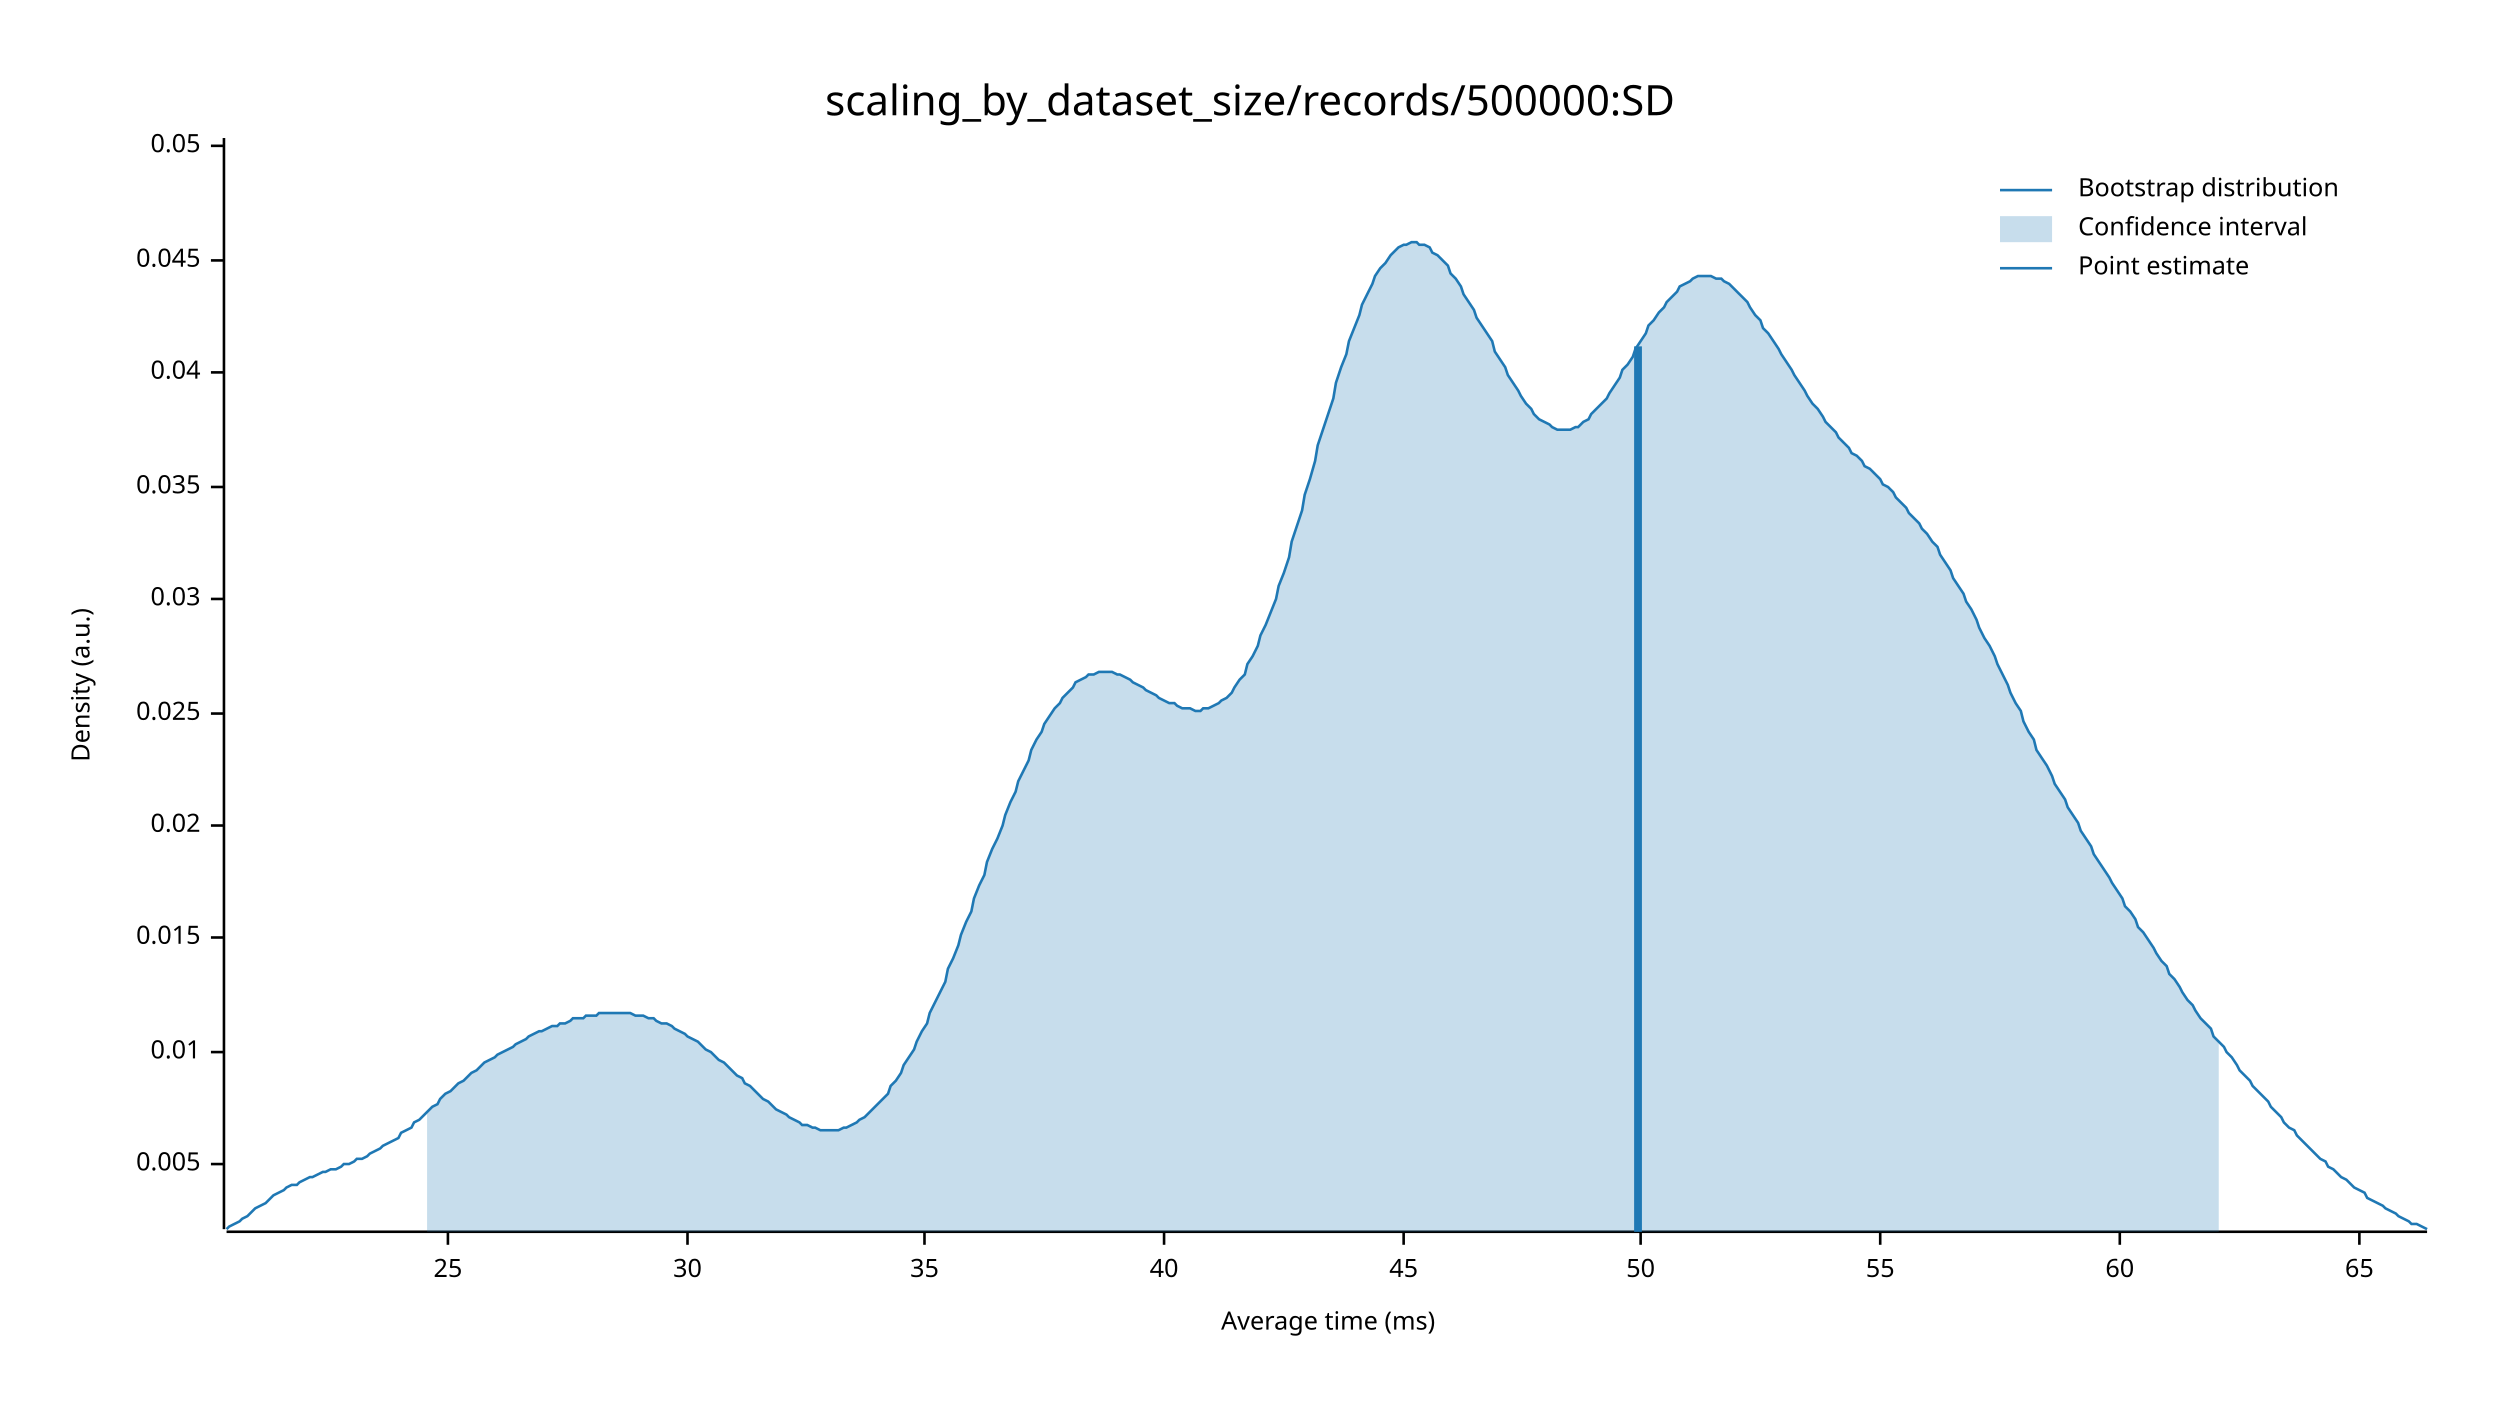
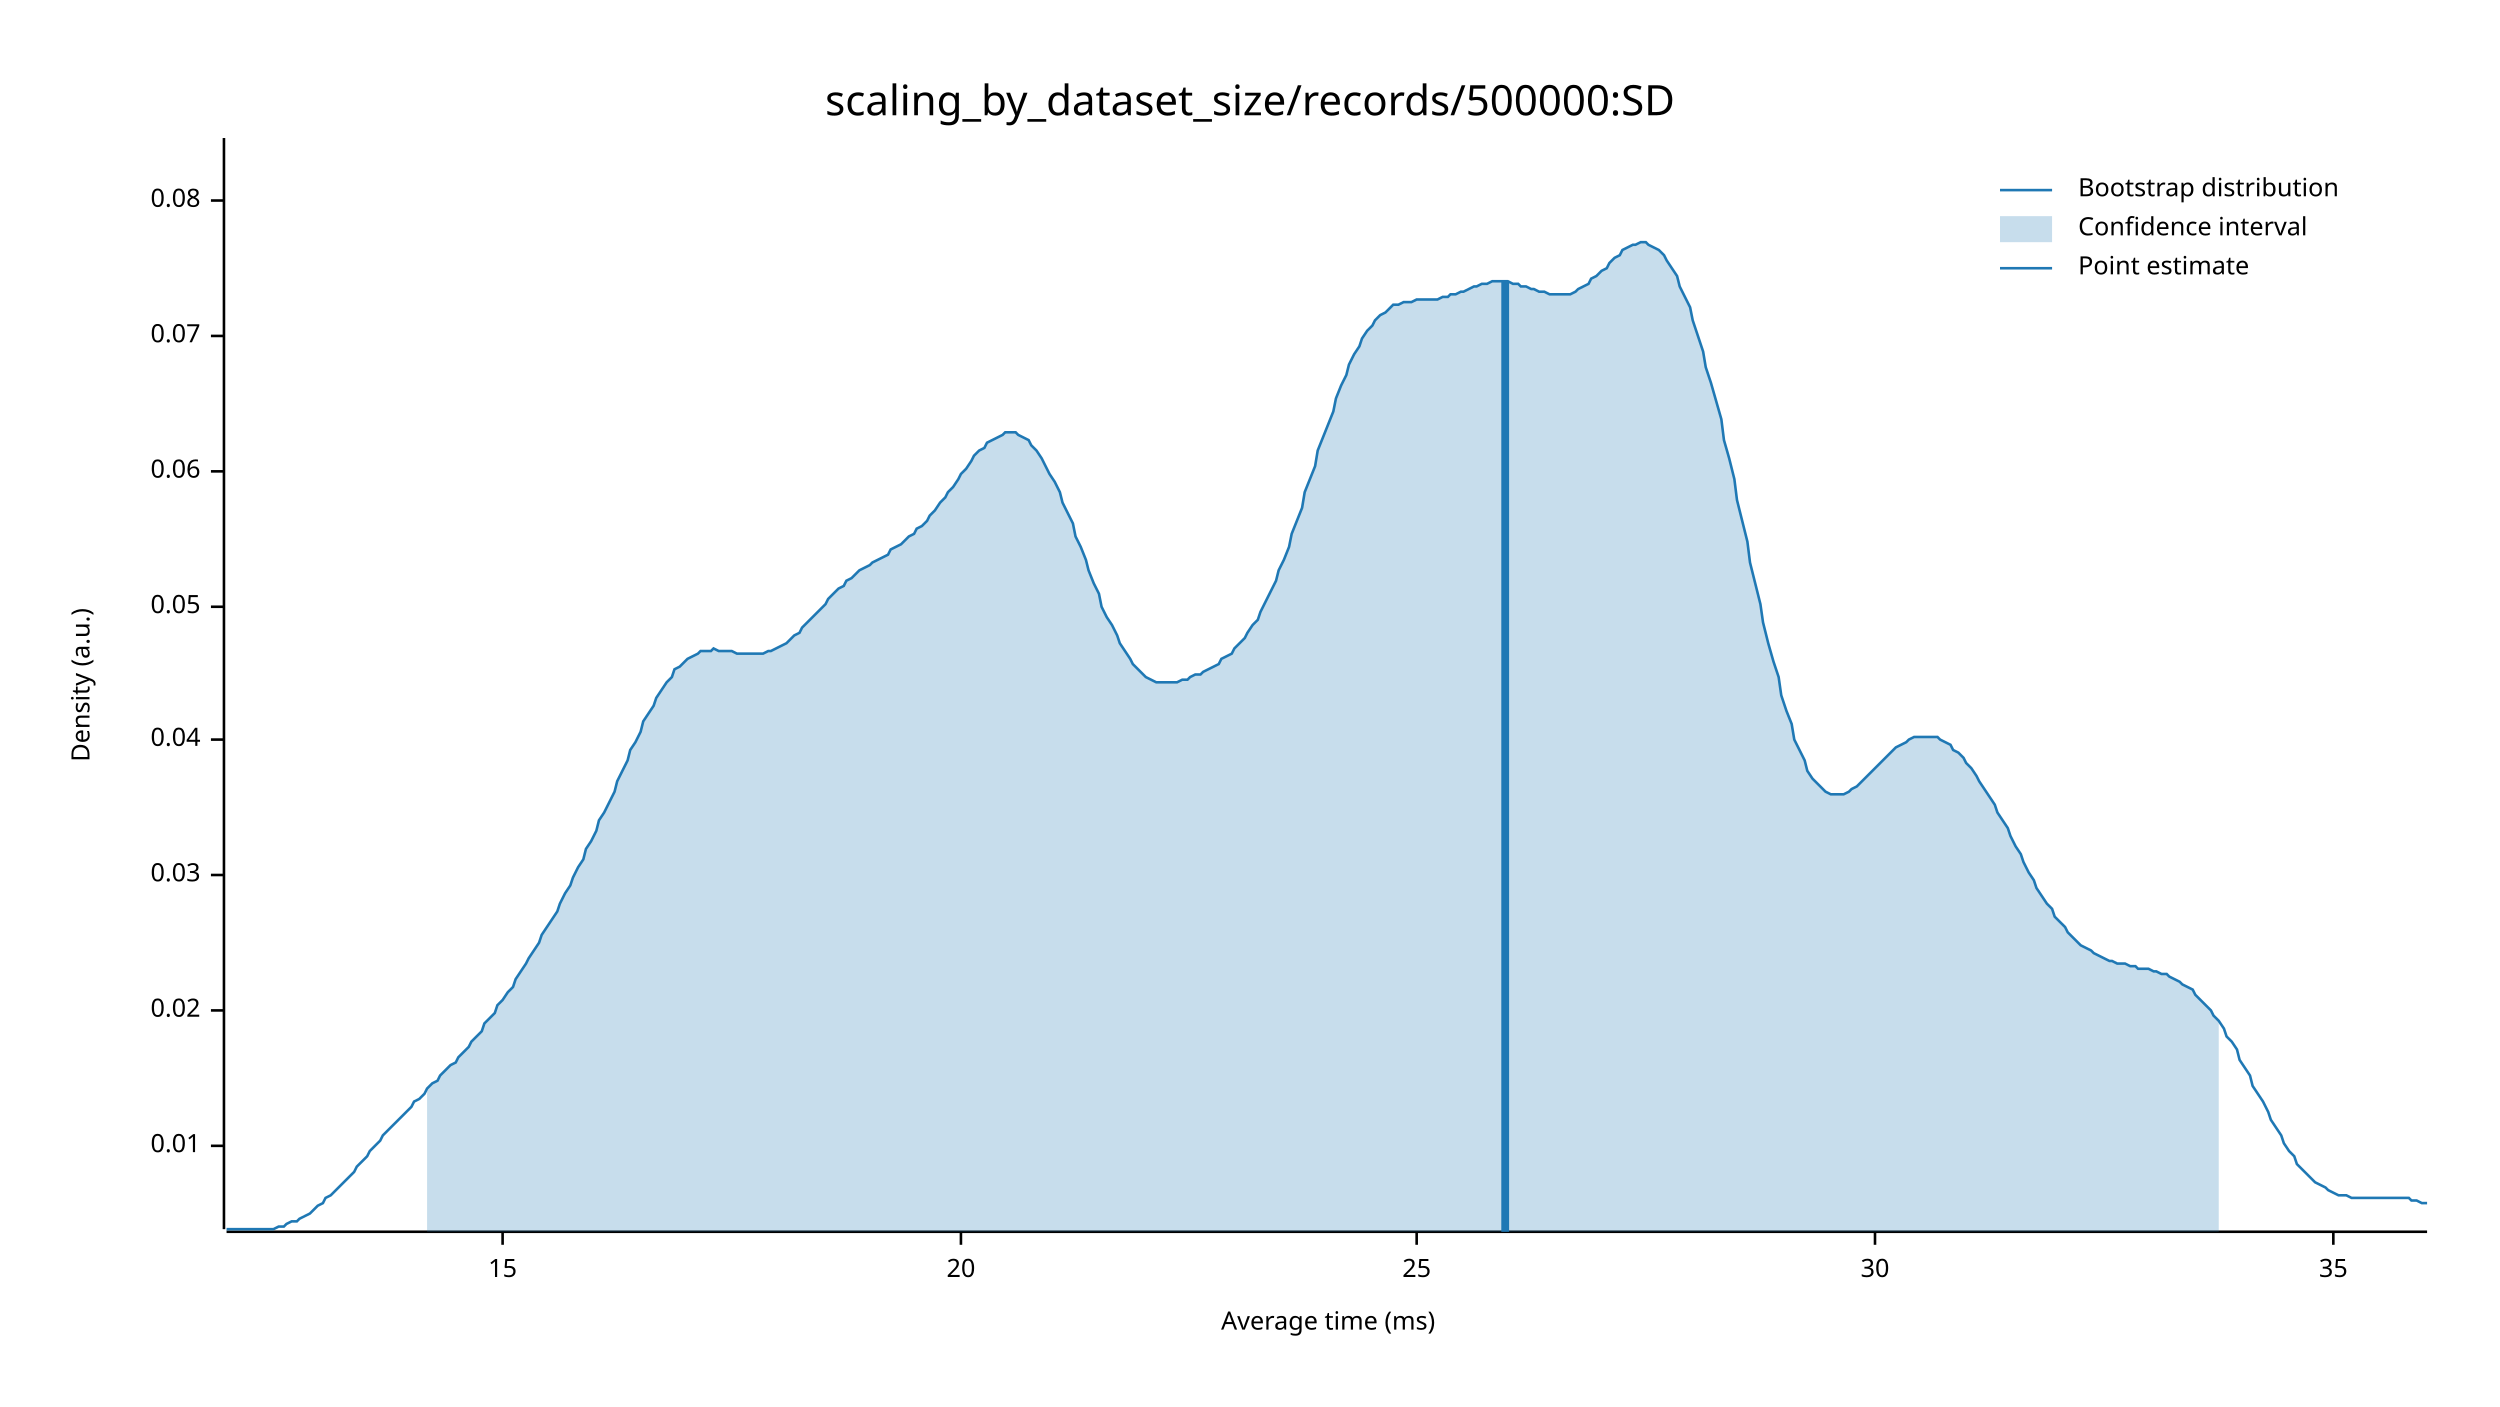
<svg xmlns="http://www.w3.org/2000/svg" width="960" height="540" viewBox="0 0 960 540">
  <text x="480" y="32" dy="0.76em" text-anchor="middle" font-family="sans-serif" font-size="16.129" opacity="1" fill="#000000">
scaling_by_dataset_size/records/500000:SD
</text>
  <text x="27" y="263" dy="0.76em" text-anchor="middle" font-family="sans-serif" font-size="9.677" opacity="1" fill="#000000" transform="rotate(270, 27, 263)">
Density (a.u.)
</text>
  <text x="510" y="513" dy="-0.5ex" text-anchor="middle" font-family="sans-serif" font-size="9.677" opacity="1" fill="#000000">
Average time (ms)
</text>
  <polyline fill="none" opacity="1" stroke="#000000" stroke-width="1" points="86,53 86,472 " />
-   <text x="77" y="447" dy="0.5ex" text-anchor="end" font-family="sans-serif" font-size="9.677" opacity="1" fill="#000000">
- 0.005
- </text>
-   <polyline fill="none" opacity="1" stroke="#000000" stroke-width="1" points="81,447 86,447 " />
-   <text x="77" y="404" dy="0.5ex" text-anchor="end" font-family="sans-serif" font-size="9.677" opacity="1" fill="#000000">
+   <text x="77" y="440" dy="0.5ex" text-anchor="end" font-family="sans-serif" font-size="9.677" opacity="1" fill="#000000">
0.01
</text>
-   <polyline fill="none" opacity="1" stroke="#000000" stroke-width="1" points="81,404 86,404 " />
-   <text x="77" y="360" dy="0.5ex" text-anchor="end" font-family="sans-serif" font-size="9.677" opacity="1" fill="#000000">
- 0.015
- </text>
-   <polyline fill="none" opacity="1" stroke="#000000" stroke-width="1" points="81,360 86,360 " />
-   <text x="77" y="317" dy="0.5ex" text-anchor="end" font-family="sans-serif" font-size="9.677" opacity="1" fill="#000000">
+   <polyline fill="none" opacity="1" stroke="#000000" stroke-width="1" points="81,440 86,440 " />
+   <text x="77" y="388" dy="0.5ex" text-anchor="end" font-family="sans-serif" font-size="9.677" opacity="1" fill="#000000">
0.02
</text>
-   <polyline fill="none" opacity="1" stroke="#000000" stroke-width="1" points="81,317 86,317 " />
-   <text x="77" y="274" dy="0.5ex" text-anchor="end" font-family="sans-serif" font-size="9.677" opacity="1" fill="#000000">
- 0.025
- </text>
-   <polyline fill="none" opacity="1" stroke="#000000" stroke-width="1" points="81,274 86,274 " />
-   <text x="77" y="230" dy="0.5ex" text-anchor="end" font-family="sans-serif" font-size="9.677" opacity="1" fill="#000000">
+   <polyline fill="none" opacity="1" stroke="#000000" stroke-width="1" points="81,388 86,388 " />
+   <text x="77" y="336" dy="0.5ex" text-anchor="end" font-family="sans-serif" font-size="9.677" opacity="1" fill="#000000">
0.03
</text>
-   <polyline fill="none" opacity="1" stroke="#000000" stroke-width="1" points="81,230 86,230 " />
-   <text x="77" y="187" dy="0.5ex" text-anchor="end" font-family="sans-serif" font-size="9.677" opacity="1" fill="#000000">
- 0.035
- </text>
-   <polyline fill="none" opacity="1" stroke="#000000" stroke-width="1" points="81,187 86,187 " />
-   <text x="77" y="143" dy="0.5ex" text-anchor="end" font-family="sans-serif" font-size="9.677" opacity="1" fill="#000000">
+   <polyline fill="none" opacity="1" stroke="#000000" stroke-width="1" points="81,336 86,336 " />
+   <text x="77" y="284" dy="0.5ex" text-anchor="end" font-family="sans-serif" font-size="9.677" opacity="1" fill="#000000">
0.04
</text>
-   <polyline fill="none" opacity="1" stroke="#000000" stroke-width="1" points="81,143 86,143 " />
-   <text x="77" y="100" dy="0.5ex" text-anchor="end" font-family="sans-serif" font-size="9.677" opacity="1" fill="#000000">
- 0.045
- </text>
-   <polyline fill="none" opacity="1" stroke="#000000" stroke-width="1" points="81,100 86,100 " />
-   <text x="77" y="56" dy="0.5ex" text-anchor="end" font-family="sans-serif" font-size="9.677" opacity="1" fill="#000000">
+   <polyline fill="none" opacity="1" stroke="#000000" stroke-width="1" points="81,284 86,284 " />
+   <text x="77" y="233" dy="0.5ex" text-anchor="end" font-family="sans-serif" font-size="9.677" opacity="1" fill="#000000">
0.05
</text>
-   <polyline fill="none" opacity="1" stroke="#000000" stroke-width="1" points="81,56 86,56 " />
+   <polyline fill="none" opacity="1" stroke="#000000" stroke-width="1" points="81,233 86,233 " />
+   <text x="77" y="181" dy="0.5ex" text-anchor="end" font-family="sans-serif" font-size="9.677" opacity="1" fill="#000000">
+ 0.06
+ </text>
+   <polyline fill="none" opacity="1" stroke="#000000" stroke-width="1" points="81,181 86,181 " />
+   <text x="77" y="129" dy="0.5ex" text-anchor="end" font-family="sans-serif" font-size="9.677" opacity="1" fill="#000000">
+ 0.07
+ </text>
+   <polyline fill="none" opacity="1" stroke="#000000" stroke-width="1" points="81,129 86,129 " />
+   <text x="77" y="77" dy="0.5ex" text-anchor="end" font-family="sans-serif" font-size="9.677" opacity="1" fill="#000000">
+ 0.08
+ </text>
+   <polyline fill="none" opacity="1" stroke="#000000" stroke-width="1" points="81,77 86,77 " />
  <polyline fill="none" opacity="1" stroke="#000000" stroke-width="1" points="87,473 932,473 " />
-   <text x="172" y="483" dy="0.76em" text-anchor="middle" font-family="sans-serif" font-size="9.677" opacity="1" fill="#000000">
+   <text x="193" y="483" dy="0.76em" text-anchor="middle" font-family="sans-serif" font-size="9.677" opacity="1" fill="#000000">
+ 15
+ </text>
+   <polyline fill="none" opacity="1" stroke="#000000" stroke-width="1" points="193,473 193,478 " />
+   <text x="369" y="483" dy="0.76em" text-anchor="middle" font-family="sans-serif" font-size="9.677" opacity="1" fill="#000000">
+ 20
+ </text>
+   <polyline fill="none" opacity="1" stroke="#000000" stroke-width="1" points="369,473 369,478 " />
+   <text x="544" y="483" dy="0.76em" text-anchor="middle" font-family="sans-serif" font-size="9.677" opacity="1" fill="#000000">
25
</text>
-   <polyline fill="none" opacity="1" stroke="#000000" stroke-width="1" points="172,473 172,478 " />
-   <text x="264" y="483" dy="0.76em" text-anchor="middle" font-family="sans-serif" font-size="9.677" opacity="1" fill="#000000">
+   <polyline fill="none" opacity="1" stroke="#000000" stroke-width="1" points="544,473 544,478 " />
+   <text x="720" y="483" dy="0.76em" text-anchor="middle" font-family="sans-serif" font-size="9.677" opacity="1" fill="#000000">
30
</text>
-   <polyline fill="none" opacity="1" stroke="#000000" stroke-width="1" points="264,473 264,478 " />
-   <text x="355" y="483" dy="0.76em" text-anchor="middle" font-family="sans-serif" font-size="9.677" opacity="1" fill="#000000">
+   <polyline fill="none" opacity="1" stroke="#000000" stroke-width="1" points="720,473 720,478 " />
+   <text x="896" y="483" dy="0.76em" text-anchor="middle" font-family="sans-serif" font-size="9.677" opacity="1" fill="#000000">
35
</text>
-   <polyline fill="none" opacity="1" stroke="#000000" stroke-width="1" points="355,473 355,478 " />
-   <text x="447" y="483" dy="0.76em" text-anchor="middle" font-family="sans-serif" font-size="9.677" opacity="1" fill="#000000">
- 40
- </text>
-   <polyline fill="none" opacity="1" stroke="#000000" stroke-width="1" points="447,473 447,478 " />
-   <text x="539" y="483" dy="0.76em" text-anchor="middle" font-family="sans-serif" font-size="9.677" opacity="1" fill="#000000">
- 45
- </text>
-   <polyline fill="none" opacity="1" stroke="#000000" stroke-width="1" points="539,473 539,478 " />
-   <text x="630" y="483" dy="0.76em" text-anchor="middle" font-family="sans-serif" font-size="9.677" opacity="1" fill="#000000">
- 50
- </text>
-   <polyline fill="none" opacity="1" stroke="#000000" stroke-width="1" points="630,473 630,478 " />
-   <text x="722" y="483" dy="0.76em" text-anchor="middle" font-family="sans-serif" font-size="9.677" opacity="1" fill="#000000">
- 55
- </text>
-   <polyline fill="none" opacity="1" stroke="#000000" stroke-width="1" points="722,473 722,478 " />
-   <text x="814" y="483" dy="0.76em" text-anchor="middle" font-family="sans-serif" font-size="9.677" opacity="1" fill="#000000">
- 60
- </text>
-   <polyline fill="none" opacity="1" stroke="#000000" stroke-width="1" points="814,473 814,478 " />
-   <text x="906" y="483" dy="0.76em" text-anchor="middle" font-family="sans-serif" font-size="9.677" opacity="1" fill="#000000">
- 65
- </text>
-   <polyline fill="none" opacity="1" stroke="#000000" stroke-width="1" points="906,473 906,478 " />
-   <polyline fill="none" opacity="1" stroke="#1F78B4" stroke-width="1" points="87,472 88,471 90,470 92,469 93,468 95,467 97,465 98,464 100,463 102,462 103,461 105,459 107,458 109,457 110,456 112,455 114,455 115,454 117,453 119,452 120,452 122,451 124,450 125,450 127,449 129,449 131,448 132,447 134,447 136,446 137,445 139,445 141,444 142,443 144,442 146,441 147,440 149,439 151,438 153,437 154,435 156,434 158,433 159,431 161,430 163,428 164,427 166,425 168,424 169,422 171,420 173,419 175,417 176,416 178,415 180,413 181,412 183,411 185,409 186,408 188,407 190,406 191,405 193,404 195,403 197,402 198,401 200,400 202,399 203,398 205,397 207,396 208,396 210,395 212,394 214,394 215,393 217,393 219,392 220,391 222,391 224,391 225,390 227,390 229,390 230,389 232,389 234,389 236,389 237,389 239,389 241,389 242,389 244,390 246,390 247,390 249,391 251,391 252,392 254,393 256,393 258,394 259,395 261,396 263,397 264,398 266,399 268,400 269,401 271,403 273,404 274,405 276,407 278,408 280,410 281,411 283,413 285,414 286,416 288,417 290,419 291,420 293,422 295,423 296,424 298,426 300,427 302,428 303,429 305,430 307,431 308,432 310,432 312,433 313,433 315,434 317,434 318,434 320,434 322,434 324,433 325,433 327,432 329,431 330,430 332,429 334,427 335,426 337,424 339,422 341,420 342,417 344,415 346,412 347,409 349,406 351,403 352,400 354,396 356,393 357,389 359,385 361,381 363,377 364,372 366,368 368,363 369,359 371,354 373,350 374,345 376,340 378,336 379,331 381,326 383,322 385,317 386,313 388,308 390,304 391,300 393,296 395,292 396,288 398,284 400,281 401,278 403,275 405,272 407,270 408,268 410,266 412,264 413,262 415,261 417,260 418,259 420,259 422,258 423,258 425,258 427,258 429,259 430,259 432,260 434,261 435,262 437,263 439,264 440,265 442,266 444,267 445,268 447,269 449,270 451,270 452,271 454,272 456,272 457,272 459,273 461,273 462,272 464,272 466,271 468,270 469,269 471,268 473,266 474,264 476,261 478,259 479,255 481,252 483,248 484,244 486,240 488,235 490,230 491,225 493,220 495,214 496,208 498,202 500,196 501,190 503,184 505,177 506,171 508,165 510,159 512,153 513,147 515,141 517,136 518,131 520,126 522,121 523,117 525,113 527,109 528,106 530,103 532,101 534,98 535,97 537,95 539,94 540,94 542,93 544,93 545,94 547,94 549,95 550,97 552,98 554,100 556,102 557,105 559,107 561,110 562,113 564,116 566,119 567,122 569,125 571,128 573,131 574,135 576,138 578,141 579,144 581,147 583,150 584,152 586,155 588,157 589,159 591,161 593,162 595,163 596,164 598,165 600,165 601,165 603,165 605,164 606,164 608,162 610,161 611,159 613,157 615,155 617,153 618,151 620,148 622,145 623,142 625,140 627,137 628,134 630,131 632,128 633,125 635,123 637,120 639,118 640,116 642,114 644,112 645,110 647,109 649,108 650,107 652,106 654,106 655,106 657,106 659,107 661,107 662,108 664,109 666,111 667,112 669,114 671,116 672,118 674,121 676,123 677,126 679,128 681,131 683,134 684,136 686,139 688,142 689,144 691,147 693,150 694,152 696,155 698,157 700,160 701,162 703,164 705,166 706,168 708,170 710,172 711,174 713,175 715,177 716,179 718,180 720,182 722,184 723,186 725,187 727,189 728,191 730,193 732,195 733,197 735,199 737,201 738,203 740,205 742,208 744,210 745,213 747,216 749,219 750,222 752,225 754,228 755,231 757,234 759,238 760,241 762,245 764,248 766,252 767,255 769,259 771,263 772,266 774,270 776,273 777,277 779,281 781,284 782,288 784,291 786,294 788,298 789,301 791,304 793,307 794,310 796,313 798,316 799,319 801,322 803,325 804,328 806,331 808,334 810,337 811,339 813,342 815,345 816,348 818,350 820,353 821,356 823,358 825,361 827,364 828,366 830,369 832,371 833,374 835,376 837,379 838,381 840,384 842,386 843,388 845,391 847,393 849,395 850,398 852,400 854,402 855,404 857,406 859,409 860,411 862,413 864,415 865,417 867,419 869,421 871,423 872,425 874,427 876,429 877,431 879,433 881,434 882,436 884,438 886,440 887,441 889,443 891,445 893,446 894,448 896,449 898,451 899,452 901,453 903,455 904,456 906,457 908,458 909,460 911,461 913,462 915,463 916,464 918,465 920,466 921,467 923,468 925,469 926,470 928,470 930,471 932,472 " />
-   <polygon opacity="0.25" fill="#1F78B4" points="164,427 166,425 168,424 169,422 171,420 173,419 175,417 176,416 178,415 180,413 181,412 183,411 185,409 186,408 188,407 190,406 191,405 193,404 195,403 197,402 198,401 200,400 202,399 203,398 205,397 207,396 208,396 210,395 212,394 214,394 215,393 217,393 219,392 220,391 222,391 224,391 225,390 227,390 229,390 230,389 232,389 234,389 236,389 237,389 239,389 241,389 242,389 244,390 246,390 247,390 249,391 251,391 252,392 254,393 256,393 258,394 259,395 261,396 263,397 264,398 266,399 268,400 269,401 271,403 273,404 274,405 276,407 278,408 280,410 281,411 283,413 285,414 286,416 288,417 290,419 291,420 293,422 295,423 296,424 298,426 300,427 302,428 303,429 305,430 307,431 308,432 310,432 312,433 313,433 315,434 317,434 318,434 320,434 322,434 324,433 325,433 327,432 329,431 330,430 332,429 334,427 335,426 337,424 339,422 341,420 342,417 344,415 346,412 347,409 349,406 351,403 352,400 354,396 356,393 357,389 359,385 361,381 363,377 364,372 366,368 368,363 369,359 371,354 373,350 374,345 376,340 378,336 379,331 381,326 383,322 385,317 386,313 388,308 390,304 391,300 393,296 395,292 396,288 398,284 400,281 401,278 403,275 405,272 407,270 408,268 410,266 412,264 413,262 415,261 417,260 418,259 420,259 422,258 423,258 425,258 427,258 429,259 430,259 432,260 434,261 435,262 437,263 439,264 440,265 442,266 444,267 445,268 447,269 449,270 451,270 452,271 454,272 456,272 457,272 459,273 461,273 462,272 464,272 466,271 468,270 469,269 471,268 473,266 474,264 476,261 478,259 479,255 481,252 483,248 484,244 486,240 488,235 490,230 491,225 493,220 495,214 496,208 498,202 500,196 501,190 503,184 505,177 506,171 508,165 510,159 512,153 513,147 515,141 517,136 518,131 520,126 522,121 523,117 525,113 527,109 528,106 530,103 532,101 534,98 535,97 537,95 539,94 540,94 542,93 544,93 545,94 547,94 549,95 550,97 552,98 554,100 556,102 557,105 559,107 561,110 562,113 564,116 566,119 567,122 569,125 571,128 573,131 574,135 576,138 578,141 579,144 581,147 583,150 584,152 586,155 588,157 589,159 591,161 593,162 595,163 596,164 598,165 600,165 601,165 603,165 605,164 606,164 608,162 610,161 611,159 613,157 615,155 617,153 618,151 620,148 622,145 623,142 625,140 627,137 628,134 630,131 632,128 633,125 635,123 637,120 639,118 640,116 642,114 644,112 645,110 647,109 649,108 650,107 652,106 654,106 655,106 657,106 659,107 661,107 662,108 664,109 666,111 667,112 669,114 671,116 672,118 674,121 676,123 677,126 679,128 681,131 683,134 684,136 686,139 688,142 689,144 691,147 693,150 694,152 696,155 698,157 700,160 701,162 703,164 705,166 706,168 708,170 710,172 711,174 713,175 715,177 716,179 718,180 720,182 722,184 723,186 725,187 727,189 728,191 730,193 732,195 733,197 735,199 737,201 738,203 740,205 742,208 744,210 745,213 747,216 749,219 750,222 752,225 754,228 755,231 757,234 759,238 760,241 762,245 764,248 766,252 767,255 769,259 771,263 772,266 774,270 776,273 777,277 779,281 781,284 782,288 784,291 786,294 788,298 789,301 791,304 793,307 794,310 796,313 798,316 799,319 801,322 803,325 804,328 806,331 808,334 810,337 811,339 813,342 815,345 816,348 818,350 820,353 821,356 823,358 825,361 827,364 828,366 830,369 832,371 833,374 835,376 837,379 838,381 840,384 842,386 843,388 845,391 847,393 849,395 850,398 852,400 852,473 164,473 " />
-   <polyline fill="none" opacity="1" stroke="#1F78B4" stroke-width="3" points="629,473 629,133 " />
+   <polyline fill="none" opacity="1" stroke="#000000" stroke-width="1" points="896,473 896,478 " />
+   <polyline fill="none" opacity="1" stroke="#1F78B4" stroke-width="1" points="87,472 88,472 90,472 92,472 93,472 95,472 97,472 98,472 100,472 102,472 103,472 105,472 107,471 109,471 110,470 112,469 114,469 115,468 117,467 119,466 120,465 122,463 124,462 125,460 127,459 129,457 131,455 132,454 134,452 136,450 137,448 139,446 141,444 142,442 144,440 146,438 147,436 149,434 151,432 153,430 154,429 156,427 158,425 159,423 161,422 163,420 164,418 166,416 168,415 169,413 171,411 173,409 175,408 176,406 178,404 180,402 181,400 183,398 185,396 186,393 188,391 190,389 191,386 193,384 195,381 197,379 198,376 200,373 202,370 203,368 205,365 207,362 208,359 210,356 212,353 214,350 215,347 217,343 219,340 220,337 222,333 224,330 225,326 227,323 229,319 230,315 232,312 234,308 236,304 237,300 239,296 241,292 242,288 244,285 246,281 247,277 249,274 251,271 252,268 254,265 256,262 258,260 259,257 261,256 263,254 264,253 266,252 268,251 269,250 271,250 273,250 274,249 276,250 278,250 280,250 281,250 283,251 285,251 286,251 288,251 290,251 291,251 293,251 295,250 296,250 298,249 300,248 302,247 303,246 305,244 307,243 308,241 310,239 312,237 313,236 315,234 317,232 318,230 320,228 322,226 324,225 325,223 327,222 329,220 330,219 332,218 334,217 335,216 337,215 339,214 341,213 342,211 344,210 346,209 347,208 349,206 351,205 352,203 354,202 356,200 357,198 359,196 361,193 363,191 364,189 366,187 368,184 369,182 371,180 373,177 374,175 376,173 378,172 379,170 381,169 383,168 385,167 386,166 388,166 390,166 391,167 393,168 395,169 396,171 398,173 400,176 401,178 403,182 405,185 407,189 408,193 410,197 412,201 413,206 415,210 417,215 418,219 420,224 422,228 423,233 425,237 427,240 429,244 430,247 432,250 434,253 435,255 437,257 439,259 440,260 442,261 444,262 445,262 447,262 449,262 451,262 452,262 454,261 456,261 457,260 459,259 461,259 462,258 464,257 466,256 468,255 469,253 471,252 473,251 474,249 476,247 478,245 479,243 481,240 483,238 484,235 486,231 488,227 490,223 491,219 493,215 495,210 496,205 498,200 500,195 501,189 503,184 505,179 506,173 508,168 510,163 512,158 513,153 515,148 517,144 518,140 520,136 522,133 523,130 525,127 527,125 528,123 530,121 532,120 534,118 535,117 537,117 539,116 540,116 542,116 544,115 545,115 547,115 549,115 550,115 552,115 554,114 556,114 557,113 559,113 561,112 562,112 564,111 566,110 567,110 569,109 571,109 573,108 574,108 576,108 578,108 579,108 581,109 583,109 584,110 586,110 588,111 589,111 591,112 593,112 595,113 596,113 598,113 600,113 601,113 603,113 605,112 606,111 608,110 610,109 611,107 613,106 615,104 617,103 618,101 620,99 622,98 623,96 625,95 627,94 628,94 630,93 632,93 633,94 635,95 637,96 639,98 640,100 642,103 644,106 645,110 647,114 649,118 650,123 652,129 654,135 655,141 657,147 659,154 661,161 662,169 664,176 666,184 667,192 669,200 671,208 672,216 674,224 676,232 677,239 679,247 681,254 683,260 684,267 686,273 688,278 689,284 691,288 693,292 694,296 696,299 698,301 700,303 701,304 703,305 705,305 706,305 708,305 710,304 711,303 713,302 715,300 716,299 718,297 720,295 722,293 723,292 725,290 727,288 728,287 730,286 732,285 733,284 735,283 737,283 738,283 740,283 742,283 744,283 745,284 747,285 749,286 750,288 752,289 754,291 755,293 757,295 759,298 760,300 762,303 764,306 766,309 767,312 769,315 771,318 772,321 774,325 776,328 777,331 779,335 781,338 782,341 784,344 786,347 788,349 789,352 791,354 793,356 794,358 796,360 798,362 799,363 801,364 803,365 804,366 806,367 808,368 810,369 811,369 813,370 815,370 816,370 818,371 820,371 821,372 823,372 825,372 827,373 828,373 830,374 832,374 833,375 835,376 837,377 838,378 840,379 842,380 843,382 845,384 847,386 849,388 850,390 852,392 854,395 855,398 857,400 859,403 860,407 862,410 864,413 865,417 867,420 869,423 871,427 872,430 874,433 876,436 877,439 879,442 881,444 882,447 884,449 886,451 887,452 889,454 891,455 893,456 894,457 896,458 898,459 899,459 901,459 903,460 904,460 906,460 908,460 909,460 911,460 913,460 915,460 916,460 918,460 920,460 921,460 923,460 925,460 926,461 928,461 930,462 932,462 " />
+   <polygon opacity="0.25" fill="#1F78B4" points="164,418 166,416 168,415 169,413 171,411 173,409 175,408 176,406 178,404 180,402 181,400 183,398 185,396 186,393 188,391 190,389 191,386 193,384 195,381 197,379 198,376 200,373 202,370 203,368 205,365 207,362 208,359 210,356 212,353 214,350 215,347 217,343 219,340 220,337 222,333 224,330 225,326 227,323 229,319 230,315 232,312 234,308 236,304 237,300 239,296 241,292 242,288 244,285 246,281 247,277 249,274 251,271 252,268 254,265 256,262 258,260 259,257 261,256 263,254 264,253 266,252 268,251 269,250 271,250 273,250 274,249 276,250 278,250 280,250 281,250 283,251 285,251 286,251 288,251 290,251 291,251 293,251 295,250 296,250 298,249 300,248 302,247 303,246 305,244 307,243 308,241 310,239 312,237 313,236 315,234 317,232 318,230 320,228 322,226 324,225 325,223 327,222 329,220 330,219 332,218 334,217 335,216 337,215 339,214 341,213 342,211 344,210 346,209 347,208 349,206 351,205 352,203 354,202 356,200 357,198 359,196 361,193 363,191 364,189 366,187 368,184 369,182 371,180 373,177 374,175 376,173 378,172 379,170 381,169 383,168 385,167 386,166 388,166 390,166 391,167 393,168 395,169 396,171 398,173 400,176 401,178 403,182 405,185 407,189 408,193 410,197 412,201 413,206 415,210 417,215 418,219 420,224 422,228 423,233 425,237 427,240 429,244 430,247 432,250 434,253 435,255 437,257 439,259 440,260 442,261 444,262 445,262 447,262 449,262 451,262 452,262 454,261 456,261 457,260 459,259 461,259 462,258 464,257 466,256 468,255 469,253 471,252 473,251 474,249 476,247 478,245 479,243 481,240 483,238 484,235 486,231 488,227 490,223 491,219 493,215 495,210 496,205 498,200 500,195 501,189 503,184 505,179 506,173 508,168 510,163 512,158 513,153 515,148 517,144 518,140 520,136 522,133 523,130 525,127 527,125 528,123 530,121 532,120 534,118 535,117 537,117 539,116 540,116 542,116 544,115 545,115 547,115 549,115 550,115 552,115 554,114 556,114 557,113 559,113 561,112 562,112 564,111 566,110 567,110 569,109 571,109 573,108 574,108 576,108 578,108 579,108 581,109 583,109 584,110 586,110 588,111 589,111 591,112 593,112 595,113 596,113 598,113 600,113 601,113 603,113 605,112 606,111 608,110 610,109 611,107 613,106 615,104 617,103 618,101 620,99 622,98 623,96 625,95 627,94 628,94 630,93 632,93 633,94 635,95 637,96 639,98 640,100 642,103 644,106 645,110 647,114 649,118 650,123 652,129 654,135 655,141 657,147 659,154 661,161 662,169 664,176 666,184 667,192 669,200 671,208 672,216 674,224 676,232 677,239 679,247 681,254 683,260 684,267 686,273 688,278 689,284 691,288 693,292 694,296 696,299 698,301 700,303 701,304 703,305 705,305 706,305 708,305 710,304 711,303 713,302 715,300 716,299 718,297 720,295 722,293 723,292 725,290 727,288 728,287 730,286 732,285 733,284 735,283 737,283 738,283 740,283 742,283 744,283 745,284 747,285 749,286 750,288 752,289 754,291 755,293 757,295 759,298 760,300 762,303 764,306 766,309 767,312 769,315 771,318 772,321 774,325 776,328 777,331 779,335 781,338 782,341 784,344 786,347 788,349 789,352 791,354 793,356 794,358 796,360 798,362 799,363 801,364 803,365 804,366 806,367 808,368 810,369 811,369 813,370 815,370 816,370 818,371 820,371 821,372 823,372 825,372 827,373 828,373 830,374 832,374 833,375 835,376 837,377 838,378 840,379 842,380 843,382 845,384 847,386 849,388 850,390 852,392 852,473 164,473 " />
+   <polyline fill="none" opacity="1" stroke="#1F78B4" stroke-width="3" points="578,473 578,108 " />
  <text x="798" y="68" dy="0.76em" text-anchor="start" font-family="sans-serif" font-size="9.677" opacity="1" fill="#000000">
Bootstrap distribution
</text>
  <text x="798" y="83" dy="0.76em" text-anchor="start" font-family="sans-serif" font-size="9.677" opacity="1" fill="#000000">
Confidence interval
</text>
  <text x="798" y="98" dy="0.76em" text-anchor="start" font-family="sans-serif" font-size="9.677" opacity="1" fill="#000000">
Point estimate
</text>
  <polyline fill="none" opacity="1" stroke="#1F78B4" stroke-width="1" points="768,73 788,73 " />
  <rect x="768" y="83" width="20" height="10" opacity="0.25" fill="#1F78B4" stroke="none" />
  <polyline fill="none" opacity="1" stroke="#1F78B4" stroke-width="1" points="768,103 788,103 " />
</svg>
